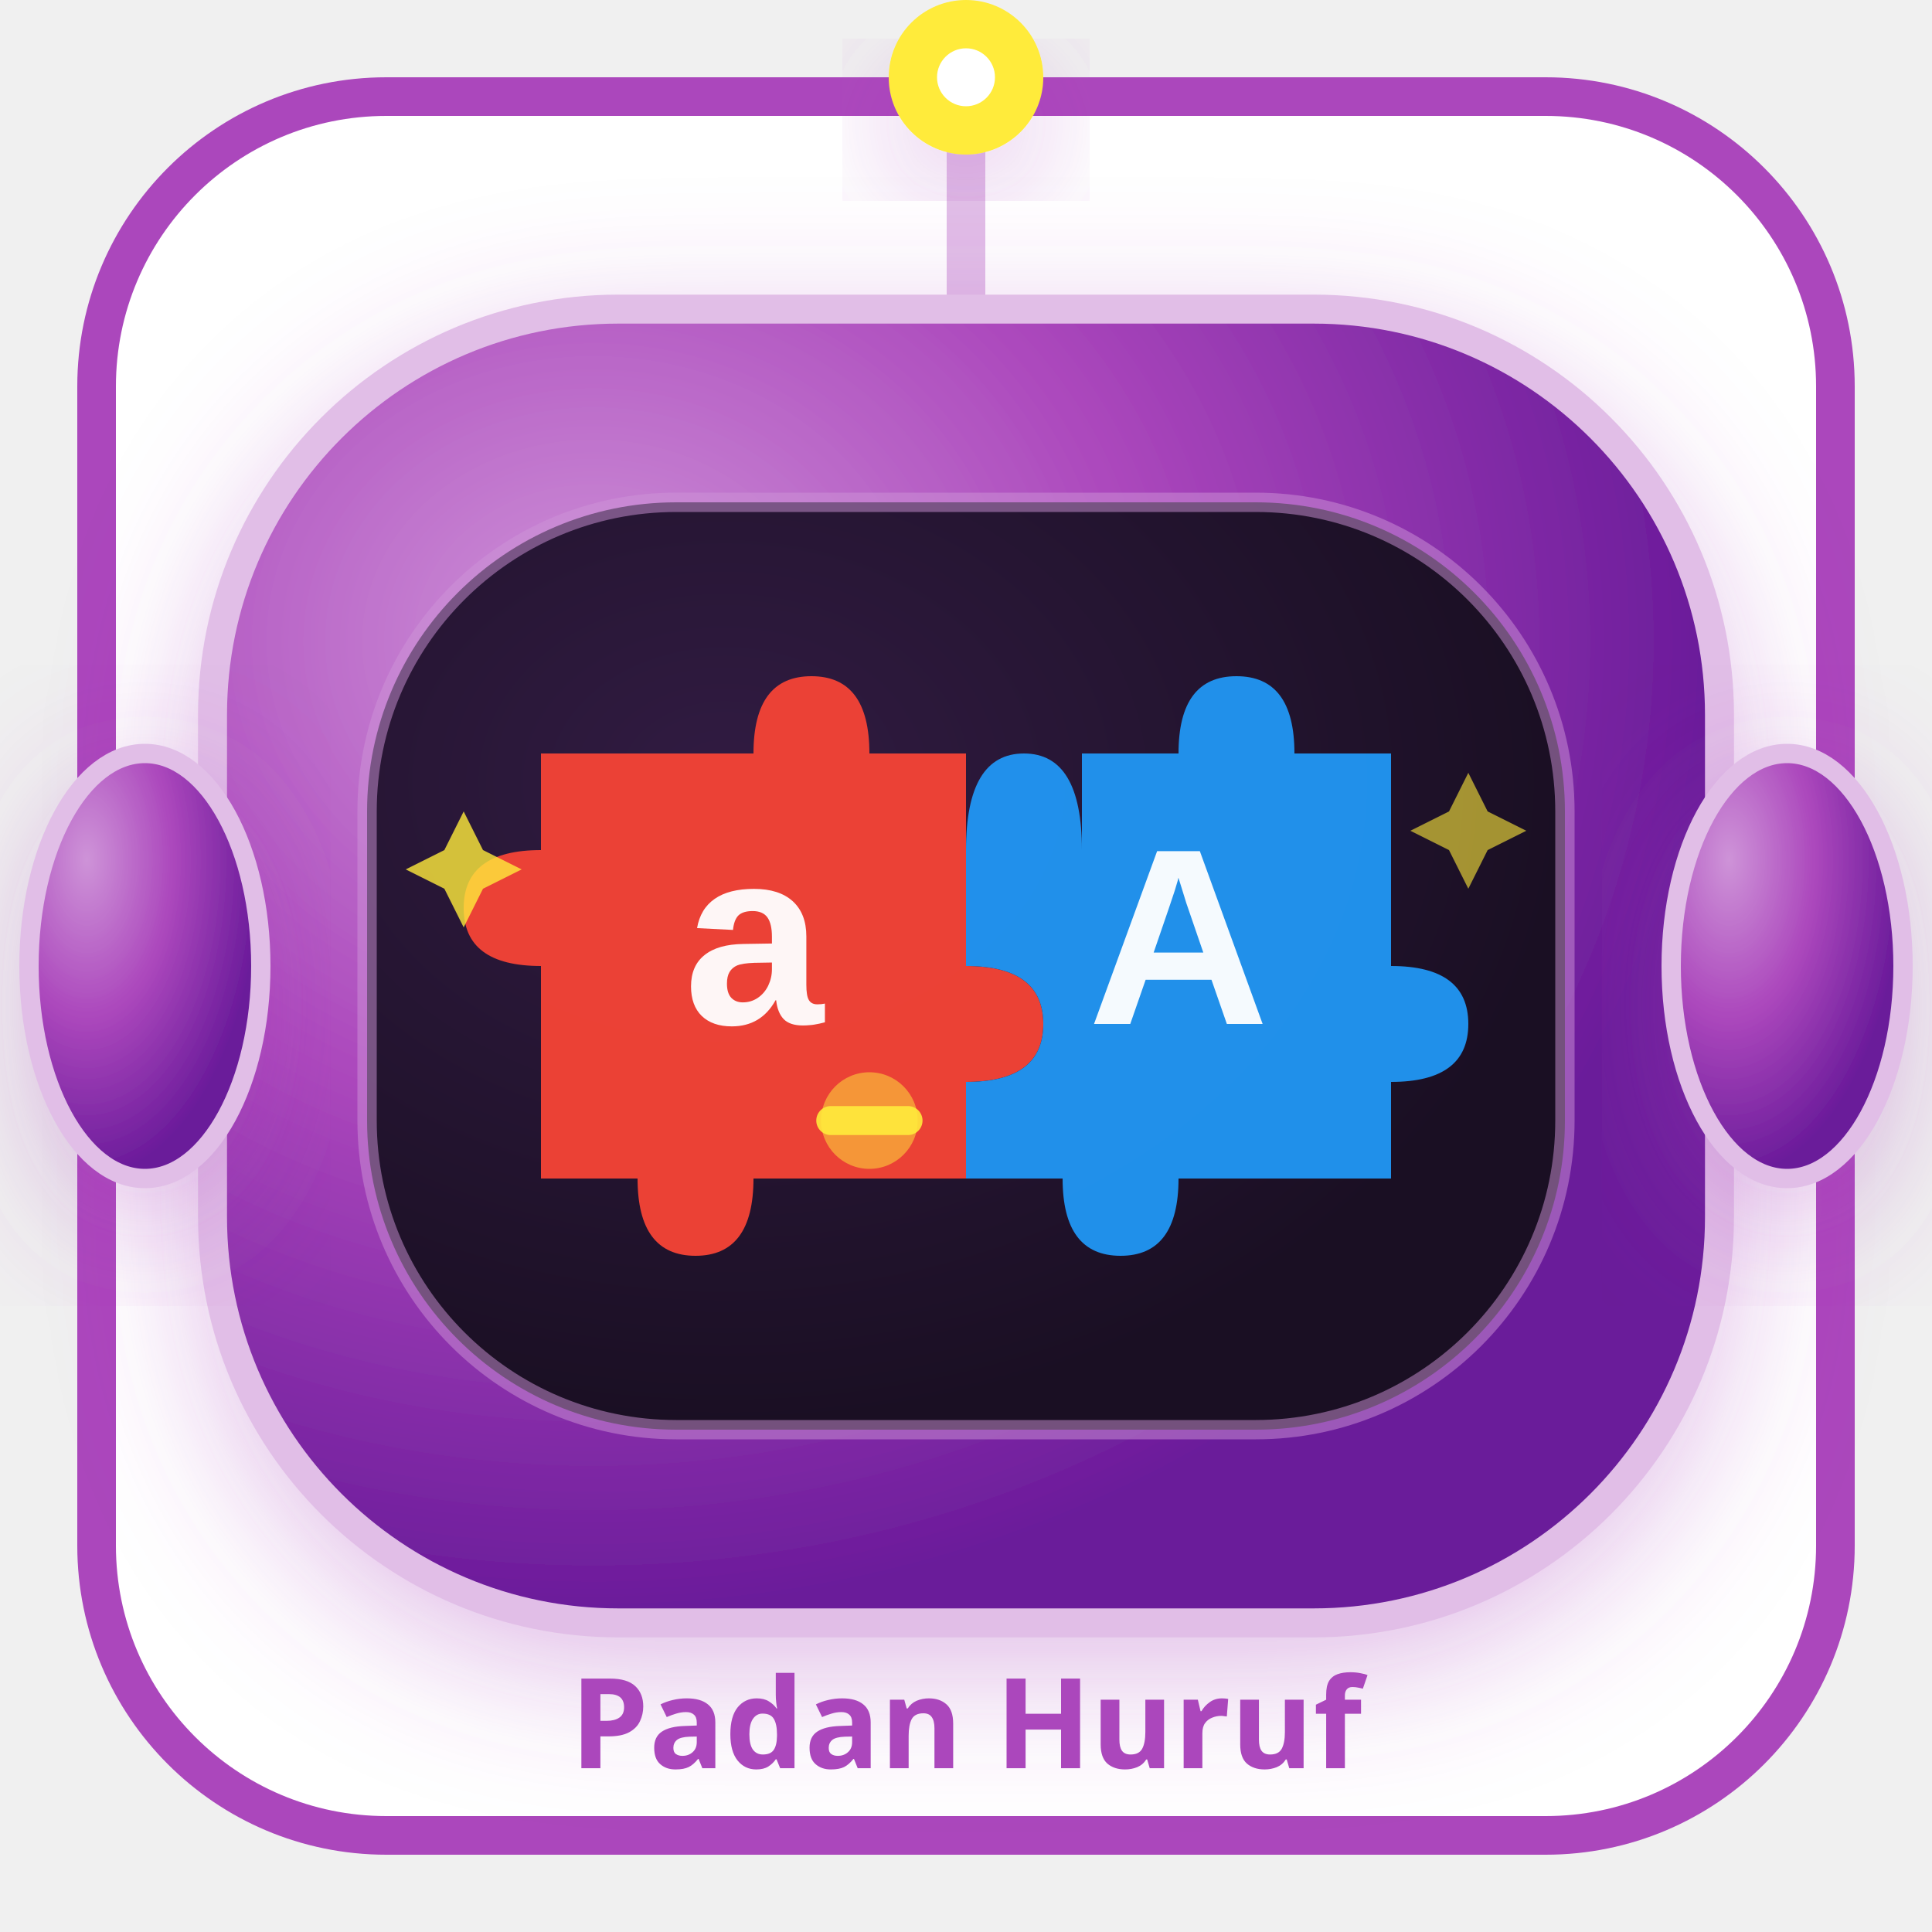
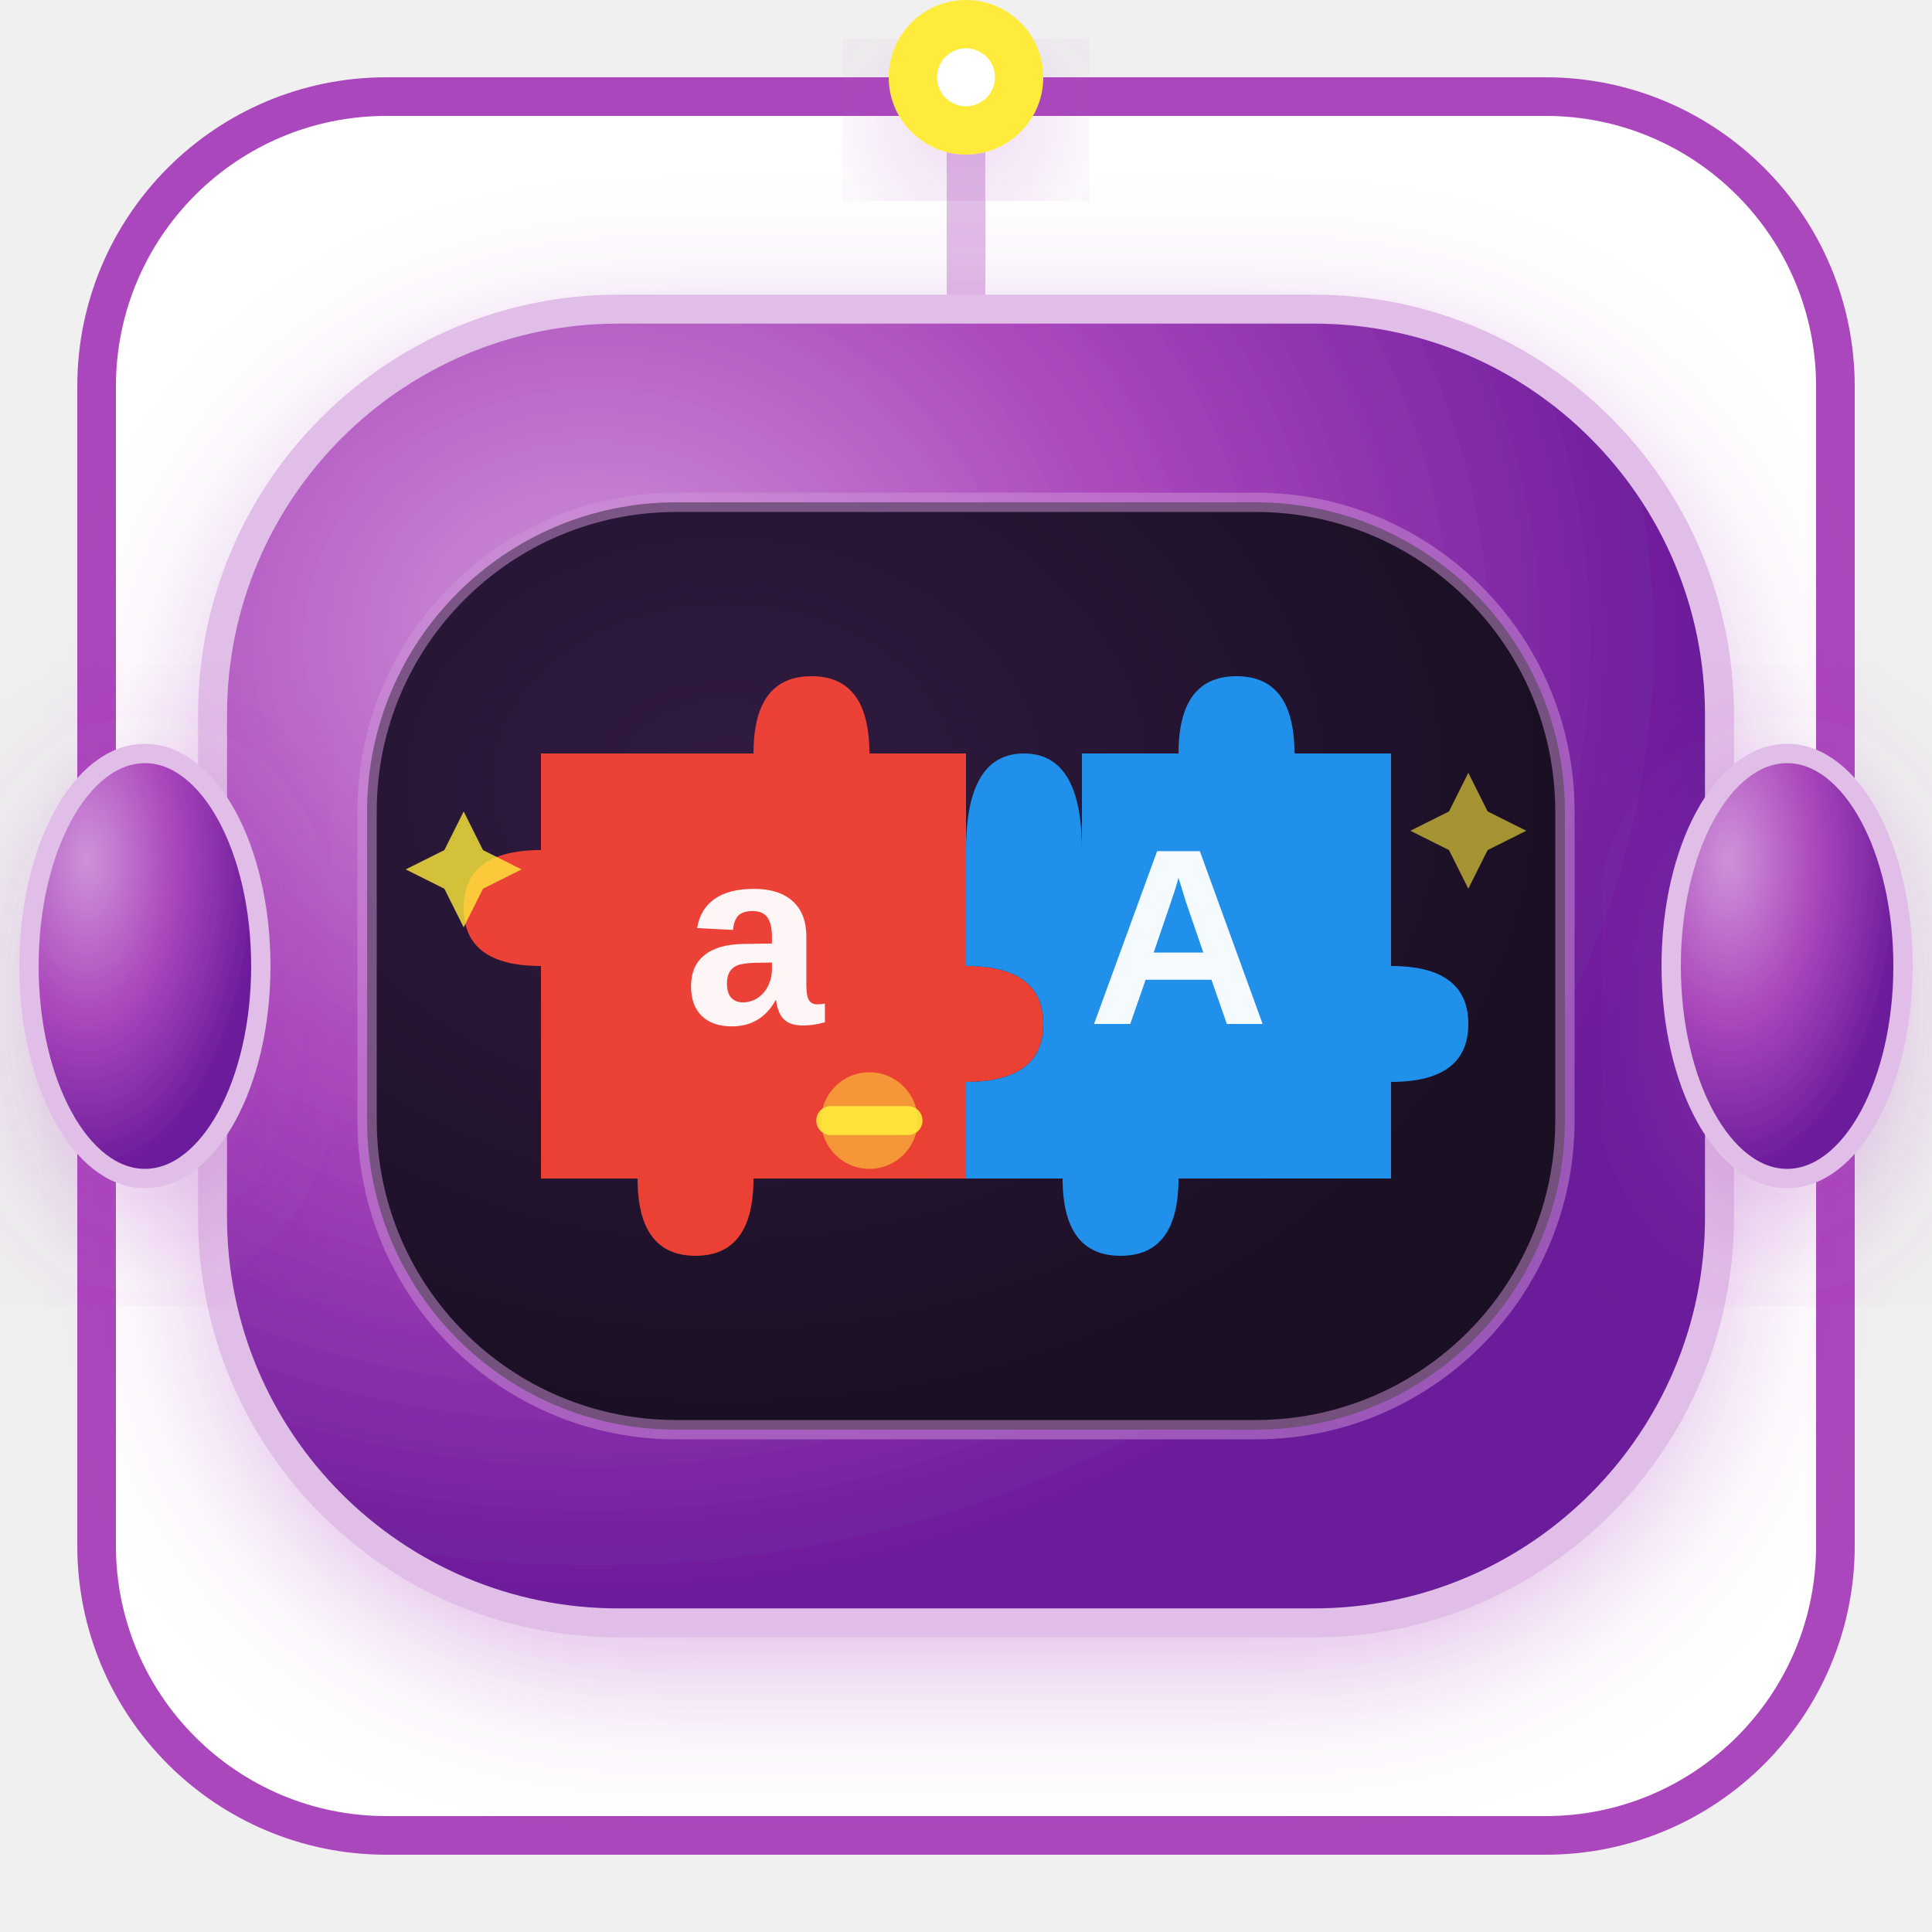
<svg xmlns="http://www.w3.org/2000/svg" viewBox="0 0 200 200" width="200" height="200">
  <defs>
    <radialGradient id="puzzleHead5" cx="25%" cy="25%" r="75%">
      <stop offset="0%" stop-color="#CE93D8" />
      <stop offset="50%" stop-color="#AB47BC" />
      <stop offset="100%" stop-color="#6A1B9A" />
    </radialGradient>
    <radialGradient id="puzzleFace5" cx="30%" cy="30%" r="70%">
      <stop offset="0%" stop-color="#311B42" />
      <stop offset="100%" stop-color="#1A0F23" />
    </radialGradient>
    <linearGradient id="pieceOrange5" x1="0%" y1="0%" x2="100%" y2="100%">
      <stop offset="0%" stop-color="#FFAB91" />
      <stop offset="100%" stop-color="#FF5722" />
    </linearGradient>
    <linearGradient id="pieceBlue5" x1="0%" y1="0%" x2="100%" y2="100%">
      <stop offset="0%" stop-color="#81D4FA" />
      <stop offset="100%" stop-color="#0288D1" />
    </linearGradient>
    <linearGradient id="pieceGreen5" x1="0%" y1="0%" x2="100%" y2="100%">
      <stop offset="0%" stop-color="#A5D6A7" />
      <stop offset="100%" stop-color="#388E3C" />
    </linearGradient>
    <filter id="puzzleGlow5" x="-30%" y="-30%" width="160%" height="160%">
      <feDropShadow dx="0" dy="4" stdDeviation="8" flood-color="#AB47BC" flood-opacity="0.4" />
    </filter>
  </defs>
  <rect x="10" y="10" width="180" height="180" rx="30" ry="30" fill="#FFFFFF" stroke="#AB47BC" stroke-width="4" />
  <line x1="100" y1="12" x2="100" y2="32" stroke="#E1BEE7" stroke-width="4" stroke-linecap="round" />
  <circle cx="100" cy="8" r="8" fill="#FFEB3B" filter="url(#puzzleGlow5)" />
  <circle cx="100" cy="8" r="3" fill="#FFF" />
  <rect x="22" y="32" width="156" height="136" rx="42" ry="42" fill="url(#puzzleHead5)" filter="url(#puzzleGlow5)" />
  <rect x="22" y="32" width="156" height="136" rx="42" ry="42" fill="none" stroke="#E1BEE7" stroke-width="3" />
  <ellipse cx="15" cy="100" rx="12" ry="22" fill="url(#puzzleHead5)" filter="url(#puzzleGlow5)" />
  <ellipse cx="15" cy="100" rx="12" ry="22" fill="none" stroke="#E1BEE7" stroke-width="2" />
  <ellipse cx="185" cy="100" rx="12" ry="22" fill="url(#puzzleHead5)" filter="url(#puzzleGlow5)" />
  <ellipse cx="185" cy="100" rx="12" ry="22" fill="none" stroke="#E1BEE7" stroke-width="2" />
  <rect x="38" y="52" width="124" height="96" rx="32" ry="32" fill="url(#puzzleFace5)" />
  <rect x="38" y="52" width="124" height="96" rx="32" ry="32" fill="none" stroke="#CE93D8" stroke-width="2" opacity="0.5" />
  <g transform="translate(0, 22)">
    <path d="M 56 56            L 78 56            Q 78 48 84 48 Q 90 48 90 56            L 90 56            L 100 56            L 100 78            Q 108 78 108 84 Q 108 90 100 90            L 100 90            L 100 100            L 78 100            Q 78 108 72 108 Q 66 108 66 100            L 66 100            L 56 100            L 56 78            Q 48 78 48 72 Q 48 66 56 66            L 56 66            Z" fill="#F44336" opacity="0.95" />
    <text x="78" y="84" font-family="'Comic Sans MS', 'Arial Rounded MT Bold', Arial, sans-serif" font-size="26" font-weight="bold" fill="#FFF" text-anchor="middle" opacity="0.95">a</text>
    <path d="M 100 56            L 100 66            Q 100 56 106 56 Q 112 56 112 66            L 112 66            L 112 56            L 122 56            Q 122 48 128 48 Q 134 48 134 56            L 134 56            L 144 56            L 144 78            Q 152 78 152 84 Q 152 90 144 90            L 144 90            L 144 100            L 122 100            Q 122 108 116 108 Q 110 108 110 100            L 110 100            L 100 100            L 100 90            Q 108 90 108 84 Q 108 78 100 78            L 100 78            Z" fill="#2196F3" opacity="0.95" />
    <text x="122" y="84" font-family="'Comic Sans MS', 'Arial Rounded MT Bold', Arial, sans-serif" font-size="26" font-weight="bold" fill="#FFF" text-anchor="middle" opacity="0.95">A</text>
    <line x1="86" y1="94" x2="94" y2="94" stroke="#FFEB3B" stroke-width="3" stroke-linecap="round" opacity="0.9" />
    <circle cx="90" cy="94" r="5" fill="#FFEB3B" opacity="0.5" />
    <polygon points="48,62 50,66 54,68 50,70 48,74 46,70 42,68 46,66" fill="#FFEB3B" opacity="0.8" />
    <polygon points="152,58 154,62 158,64 154,66 152,70 150,66 146,64 150,62" fill="#FFEB3B" opacity="0.6" />
  </g>
-   <text x="100" y="178" font-size="13" font-family="'Fredoka One', 'Quicksand', sans-serif" font-weight="700" fill="#AB47BC" text-anchor="middle" dominant-baseline="central">Padan Huruf</text>
</svg>
